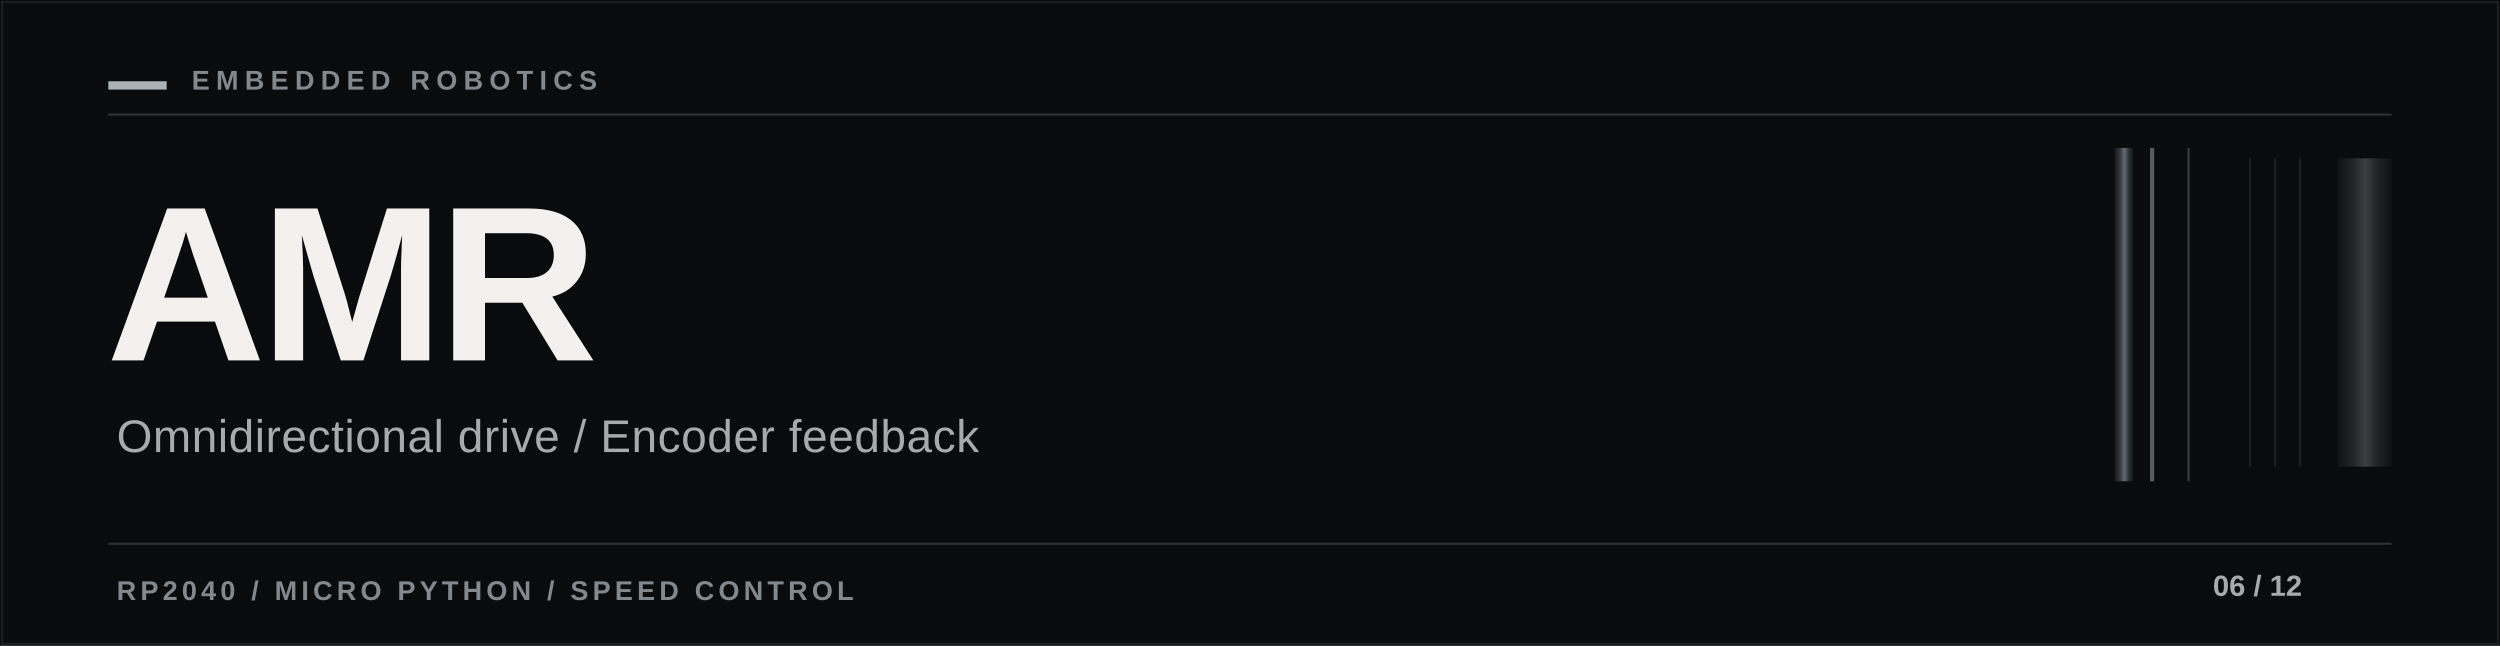
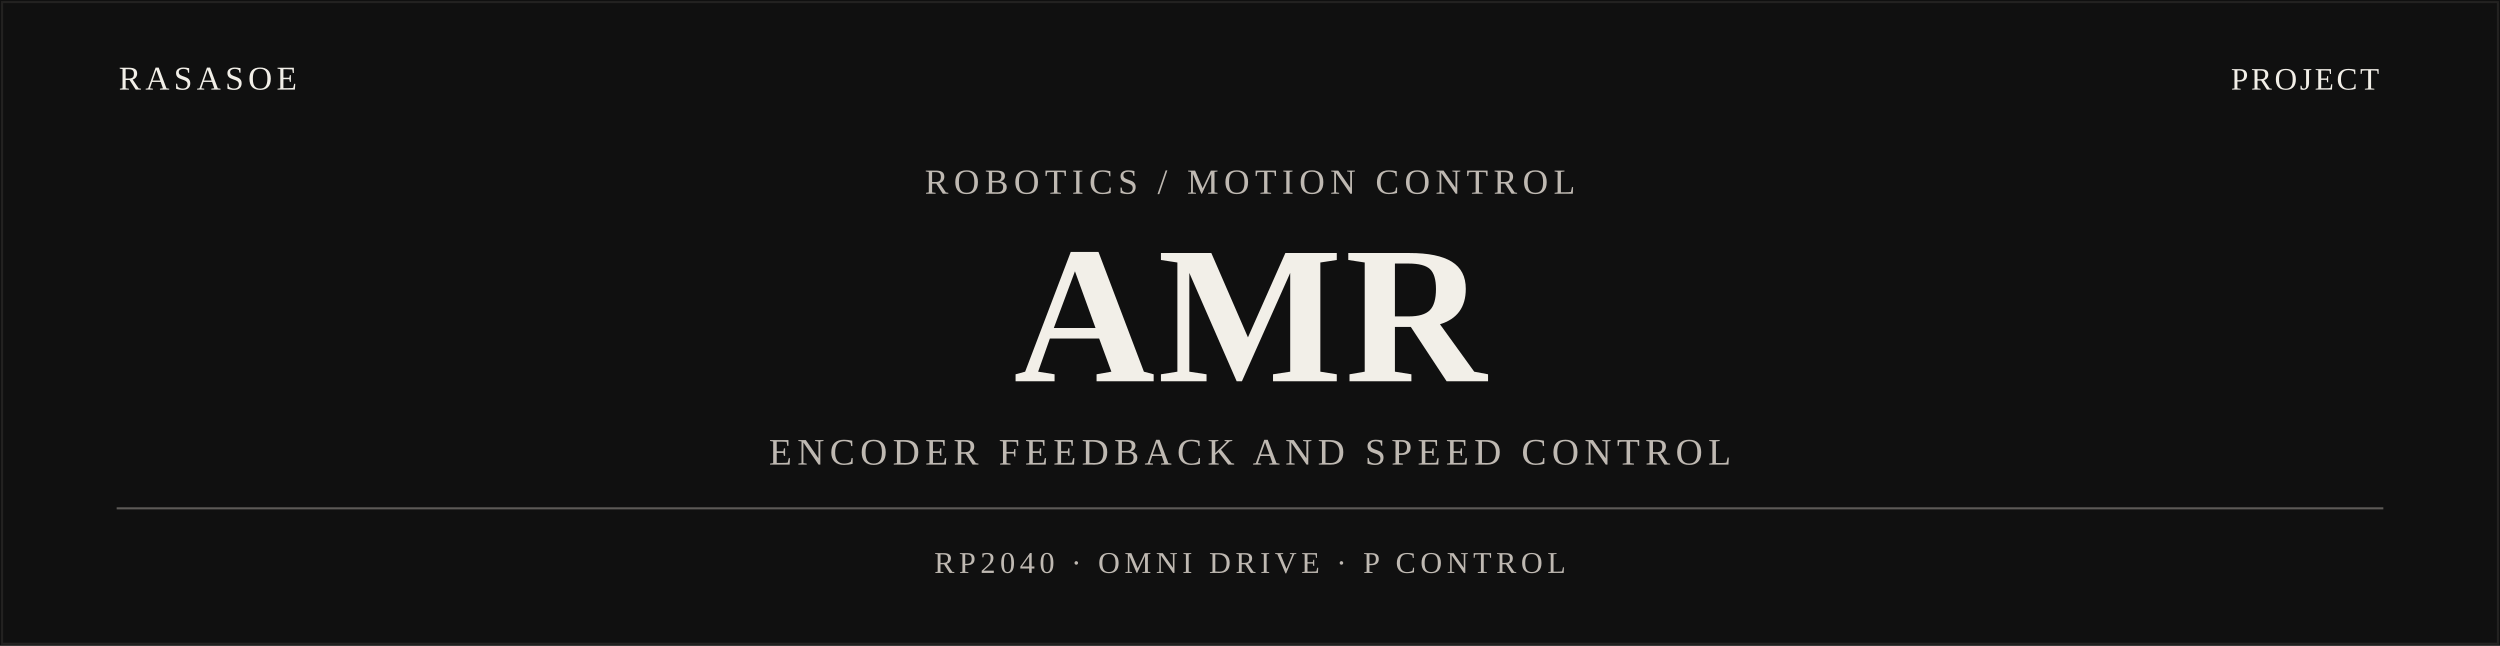
- <svg xmlns="http://www.w3.org/2000/svg" width="1200" height="310" viewBox="0 0 1200 310" role="img" aria-labelledby="title desc">
-   <defs>
-     <linearGradient id="aluminium" x1="0" y1="0" x2="1" y2="0">
-       <stop offset="0" stop-color="#17191B" />
-       <stop offset=".28" stop-color="#3A3D40" />
-       <stop offset=".52" stop-color="#72777A" />
-       <stop offset=".76" stop-color="#34383B" />
-       <stop offset="1" stop-color="#16181B" />
-     </linearGradient>
-   </defs>
-   <rect width="1200" height="310" fill="#0A0B0D" />
-   <rect x="1" y="1" width="1198" height="308" fill="none" stroke="#55585D" stroke-opacity=".25" />
-   <path d="M52 55H1148" stroke="#55585D" stroke-opacity=".52" stroke-width="1" />
-   <path d="M52 261H1148" stroke="#55585D" stroke-opacity=".5" stroke-width="1" />
-   <rect x="52" y="39" width="28" height="4" fill="#ADB2B6" />
-   <g font-family="Arial,Helvetica,sans-serif">
-     <text x="92" y="43" fill="#83888D" font-size="13" font-weight="700" letter-spacing="3">EMBEDDED ROBOTICS</text>
-     <text x="51" y="173" fill="#F2F1EE" font-size="106" font-weight="700" letter-spacing="-2.7">AMR</text>
-     <text x="56" y="217" fill="#A7A9AB" font-size="22" letter-spacing=".3">Omnidirectional drive  /  Encoder feedback</text>
-     <text x="56" y="288" fill="#83888D" font-size="13" font-weight="600" letter-spacing="2">RP2040   /   MICRO PYTHON   /   SPEED CONTROL</text>
-     <text x="1105" y="286" fill="#A7A9AB" font-size="14" font-weight="700" text-anchor="end">06 / 12</text>
-   </g>
-   <g opacity=".88">
-     <rect x="1015" y="71" width="9" height="160" fill="url(#aluminium)" />
-     <rect x="1032" y="71" width="2" height="160" fill="#ADB2B6" opacity=".54" />
-     <rect x="1050" y="71" width="1" height="160" fill="#ADB2B6" opacity=".34" />
-     <path d="M1080 76V224M1092 76V224M1104 76V224" stroke="#55585D" stroke-opacity=".3" />
-     <rect x="1122" y="76" width="26" height="148" fill="url(#aluminium)" opacity=".55" />
+ <svg xmlns="http://www.w3.org/2000/svg" viewBox="0 0 1200 310" width="1200" height="310" role="img" aria-labelledby="title desc">
+   <rect width="1200" height="310" fill="#101010" />
+   <rect x="1" y="1" width="1198" height="308" fill="none" stroke="#5D5A57" stroke-opacity=".25" />
+   <g font-family="Georgia, 'Times New Roman', serif" fill="#F2EFE8">
+     <text x="57" y="43" font-size="16" letter-spacing="2.1">RASASOE</text>
+     <text x="1142" y="43" font-size="15" letter-spacing="1.3" text-anchor="end">PROJECT</text>
+     <text x="600" y="93" text-anchor="middle" fill="#BFB9B2" font-size="17" letter-spacing="2.6">ROBOTICS / MOTION CONTROL</text>
+     <text x="600" y="183" text-anchor="middle" font-size="94" font-weight="600" letter-spacing="1.2">AMR</text>
+     <text x="600" y="223" text-anchor="middle" fill="#BFB9B2" font-size="18" letter-spacing="2.6">ENCODER FEEDBACK AND SPEED CONTROL</text>
+     <path d="M56 244H1144" stroke="#5D5A57" stroke-width="1" />
+     <text x="600" y="275" text-anchor="middle" fill="#BFB9B2" font-size="14.5" letter-spacing="2.2">RP2040   ·   OMNI DRIVE   ·   P CONTROL</text>
  </g>
</svg>
